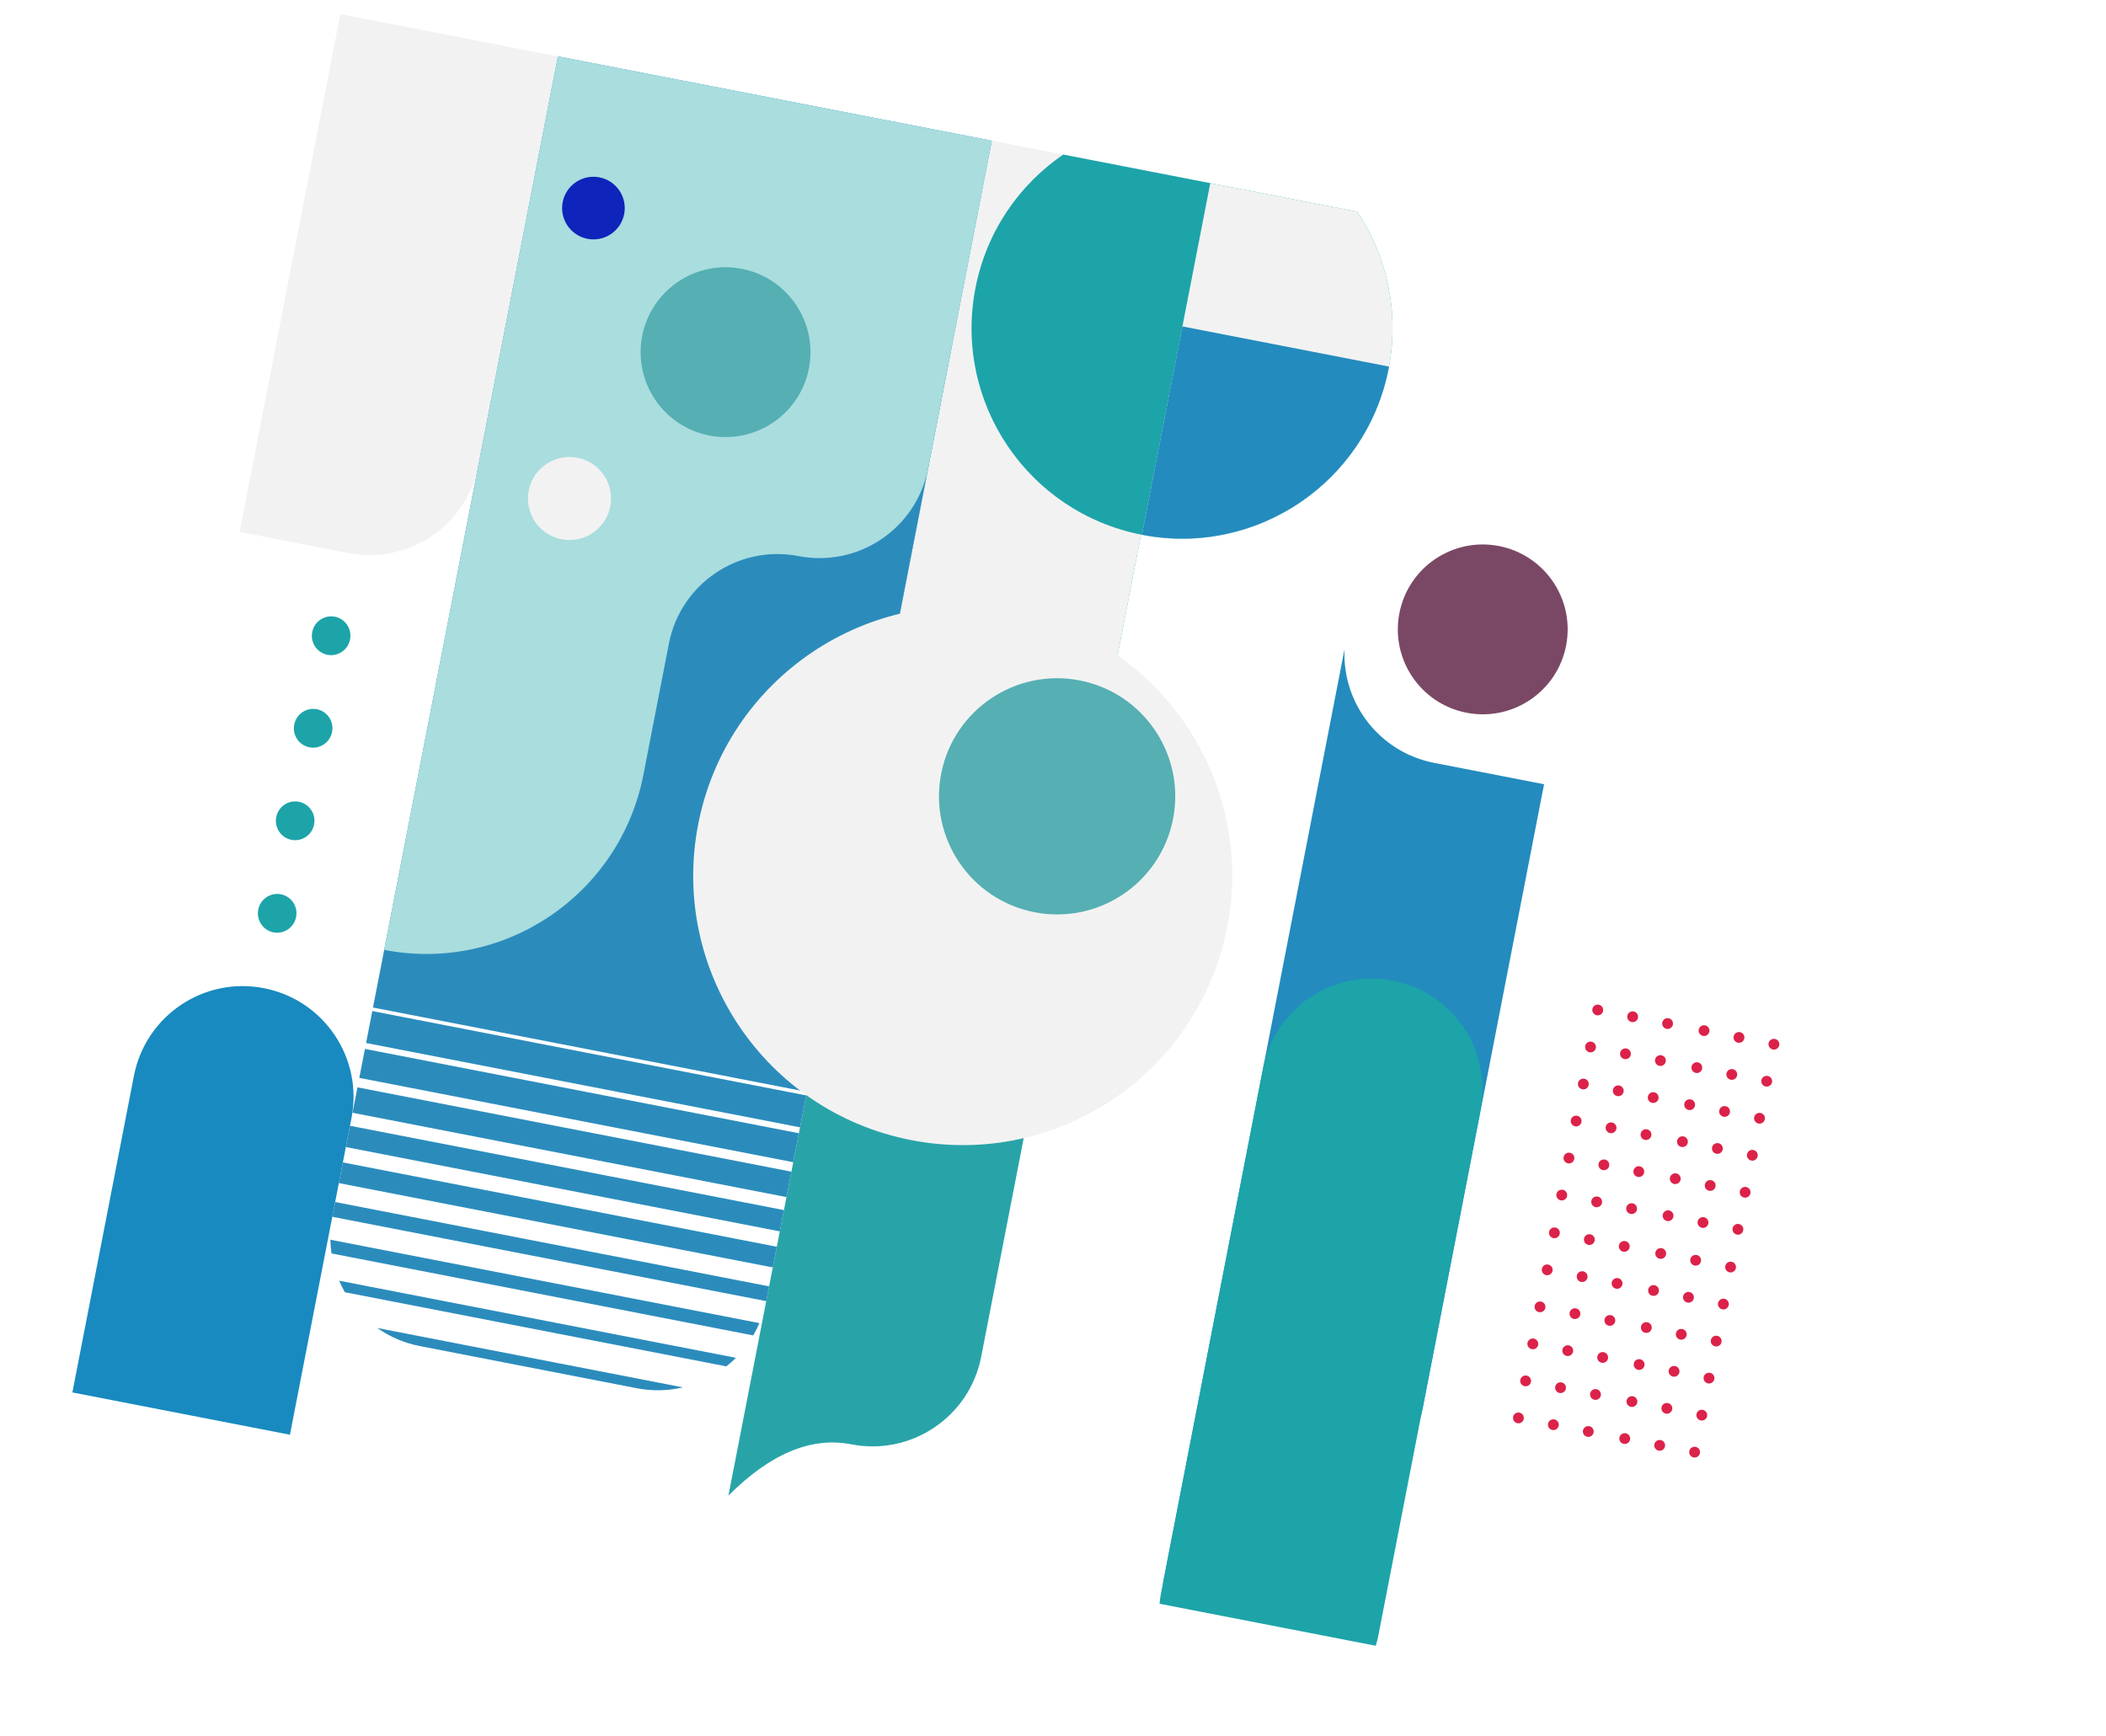
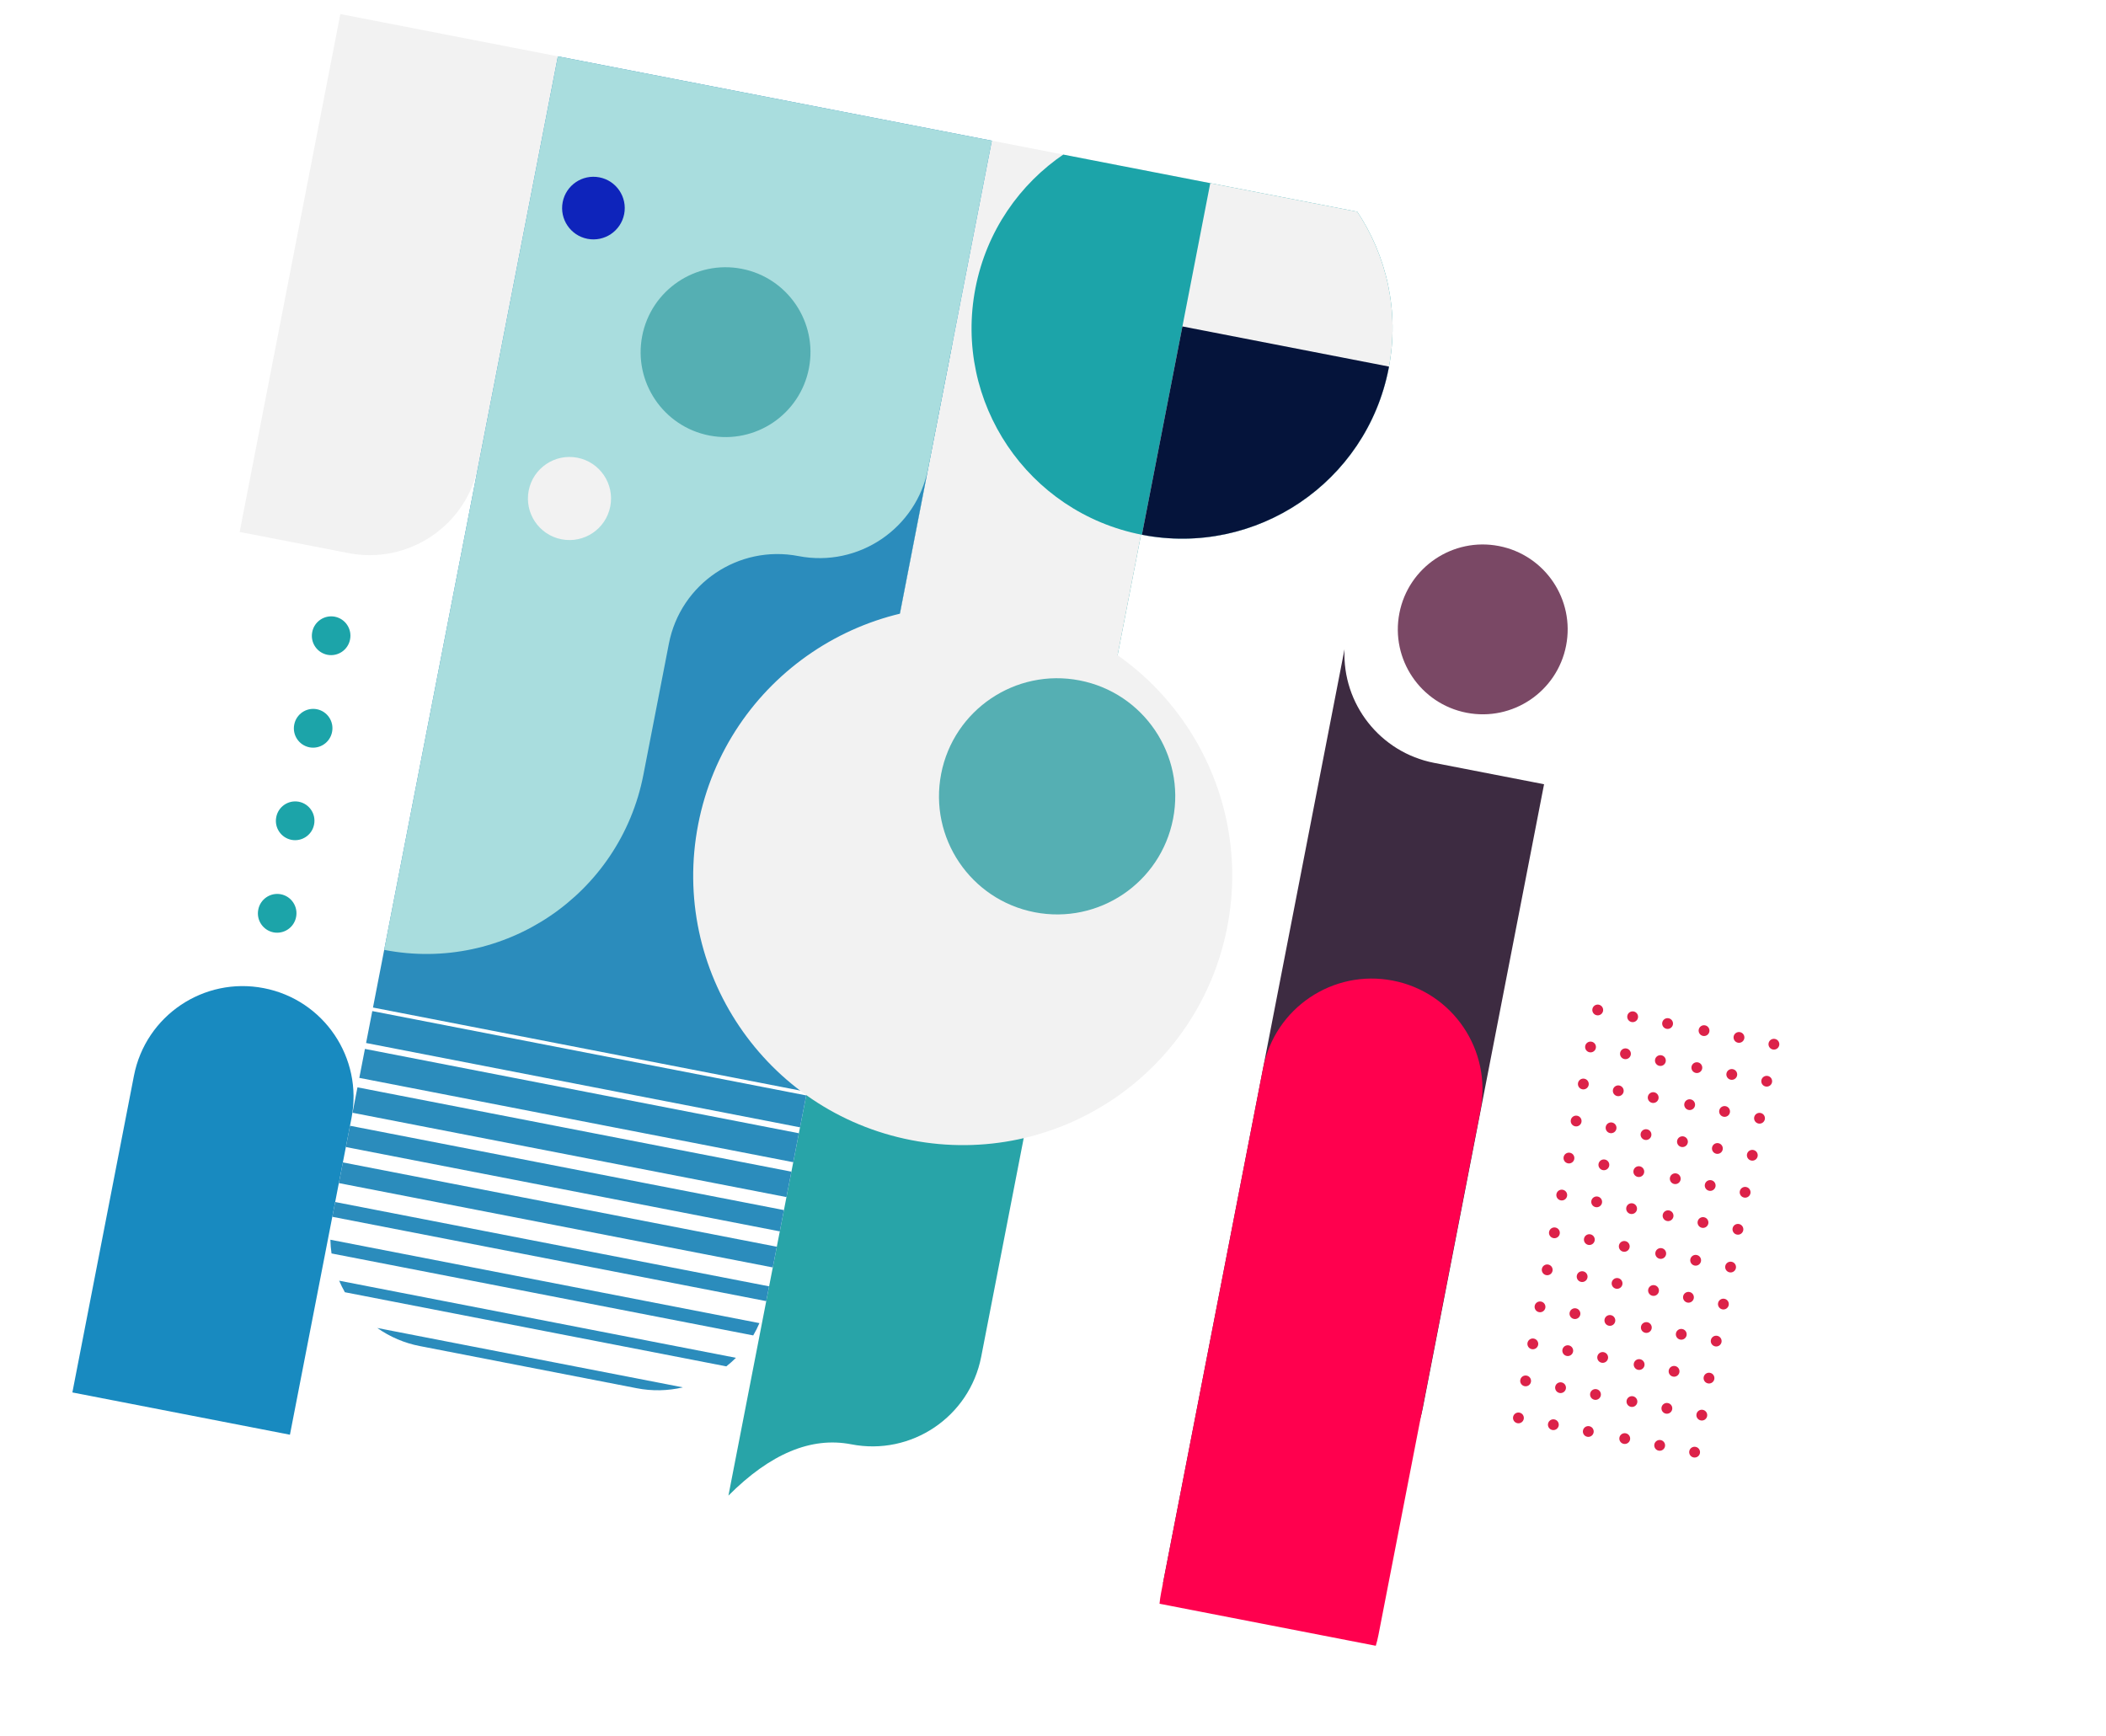
<svg xmlns="http://www.w3.org/2000/svg" width="1731.947" height="1427.508" viewBox="0 0 1731.947 1427.508">
  <defs>
-     <style>.a,.b{fill:#f2f2f2;}.a{clip-rule:evenodd;}.c{fill:#59afb2;}.d{fill:#dc2249;}.e{fill:#7a4865;}.f{fill:#f6cb51;}.g{fill:none;}.h{fill:#238bbe;}.i{fill:#ff004e;}.j{fill:#1ca4a9;}.k{fill:#0e24bb;}.l{fill:#132db8;}.m{clip-path:url(#a);}.n{clip-path:url(#b);}.o{clip-path:url(#c);}.p{fill:#28a4a8;}.q{clip-path:url(#d);}.r{clip-path:url(#e);}.s{fill:#188ac0;}.t{clip-path:url(#f);}.u{fill:#2b8cbc;}.v{clip-path:url(#g);}.w{clip-path:url(#h);}.x{clip-path:url(#i);}.y{fill:#a9ddde;}.z{clip-path:url(#j);}.aa{clip-path:url(#k);}.ab{clip-path:url(#l);}.ac{clip-path:url(#m);}.ad{clip-path:url(#n);}.ae{clip-path:url(#o);}.af{clip-path:url(#p);}.ag{clip-path:url(#q);}.ah{clip-path:url(#r);}.ai{clip-path:url(#s);}.aj{clip-path:url(#t);}.ak{clip-path:url(#v);}.al{clip-path:url(#w);}.am{clip-path:url(#x);}.an{fill:#55afb3;}.ao{clip-path:url(#y);}.ap{clip-path:url(#z);}.aq{clip-path:url(#aa);}.ar{clip-path:url(#ab);}</style>
+     <style>.a,.b{fill:#f2f2f2;}.a{clip-rule:evenodd;}.c{fill:#59afb2;}.d{fill:#dc2249;}.e{fill:#7a4865;}.f{fill:#f6cb51;}.g{fill:none;}.h{fill:#3d2c42;}.i{fill:#ff004e;}.j{fill:#1ca4a9;}.k{fill:#0e24bb;}.l{fill:#132db8;}.m{clip-path:url(#a);}.n{clip-path:url(#b);}.o{clip-path:url(#c);}.p{fill:#28a4a8;}.q{clip-path:url(#d);}.r{clip-path:url(#e);}.s{fill:#188ac0;}.t{clip-path:url(#f);}.u{fill:#2b8cbc;}.v{clip-path:url(#g);}.w{clip-path:url(#h);}.x{clip-path:url(#i);}.y{fill:#a9ddde;}.z{clip-path:url(#j);}.aa{fill:#3d2b41;}.ab{clip-path:url(#k);}.ac{clip-path:url(#l);}.ad{clip-path:url(#m);}.ae{clip-path:url(#n);}.af{clip-path:url(#o);}.ag{clip-path:url(#p);}.ah{clip-path:url(#q);}.ai{clip-path:url(#r);}.aj{clip-path:url(#s);}.ak{clip-path:url(#t);}.al{fill:#05143b;}.am{clip-path:url(#v);}.an{clip-path:url(#w);}.ao{clip-path:url(#x);}.ap{fill:#55afb3;}.aq{clip-path:url(#y);}.ar{clip-path:url(#z);}.as{clip-path:url(#aa);}.at{clip-path:url(#ab);}</style>
    <clipPath id="a">
      <path class="a" d="M0-1442H1539.873V-287.1H0Z" transform="translate(3772 6270)" />
    </clipPath>
    <clipPath id="b">
      <path class="b" d="M134.284-1112.329a91.085,91.085,0,0,1,91.133,91.034v440.016a91.085,91.085,0,0,1-91.133,91.034H43.151v-531.051a91.085,91.085,0,0,1,91.133-91.034Z" transform="translate(-43.151 1112.329)" />
    </clipPath>
    <clipPath id="c">
      <path class="c" d="M511.681-923.287a91.088,91.088,0,0,1,91.133,91.042V-25.008a91.088,91.088,0,0,1-91.134,91.042q-50.331,0-91.133,60.695V-832.244A91.088,91.088,0,0,1,511.681-923.287Z" transform="translate(-420.548 923.287)" />
    </clipPath>
    <clipPath id="d">
      <path class="b" d="M511.681-1200a91.1,91.1,0,0,1,91.134,91.072V-301.42a91.1,91.1,0,0,1-91.134,91.072q-50.331,0-91.133,91.072v-989.652A91.1,91.1,0,0,1,511.681-1200Z" transform="translate(-420.548 1200)" />
    </clipPath>
    <clipPath id="e">
      <path class="d" d="M134.284-430.137A91.085,91.085,0,0,1,225.418-339.1V100.914a91.085,91.085,0,0,1-91.133,91.034H43.151V-339.1A91.085,91.085,0,0,1,134.284-430.137Z" transform="translate(-43.151 430.137)" />
    </clipPath>
    <clipPath id="f">
      <path class="e" d="M532.721-165.707H169.178v-855.1H317.625v-5.217h215.1Zm0,2.972v26.746H169.178v-26.746Zm0,31.7v24.269H169.178v-24.269Zm0,32.194v21.3H169.178v-21.3Zm0,32.194v17.83H169.178v-17.83Zm0,30.708v17.335H169.178V-35.941Zm0,33.184V9.626H169.178V-2.757Zm-2.05,31.2a90.711,90.711,0,0,1-3.071,10.9H174.3a90.7,90.7,0,0,1-3.071-10.9Zm-13.521,31.7a91.5,91.5,0,0,1-6.419,8.42H191.169a91.527,91.527,0,0,1-6.423-8.42Zm-38.2,32.194a90.33,90.33,0,0,1-37.118,7.925H260.064a90.33,90.33,0,0,1-37.118-7.925Z" transform="translate(-169.178 1026.027)" />
    </clipPath>
    <clipPath id="g">
      <path class="f" d="M169.178-1026.2H532.721v338.3a90.954,90.954,0,0,1-90.886,91.022,90.954,90.954,0,0,0-90.886,91.023v109.885c0,100.544-81.382,182.045-181.772,182.045Z" transform="translate(-169.178 1026.204)" />
    </clipPath>
    <clipPath id="h">
      <rect class="g" width="373.449" height="823.173" />
    </clipPath>
    <clipPath id="i">
      <path class="g" d="M169.178-213.445H532.721v-813.267H169.178Z" transform="translate(-169.178 1026.712)" />
    </clipPath>
    <clipPath id="j">
      <path class="h" d="M854.87-658.917v523.15A91.1,91.1,0,0,1,763.736-44.7Q713.4-44.7,672.6,46.377V-736.567a91.155,91.155,0,0,0,90.143,77.65Z" transform="translate(-672.603 736.567)" />
    </clipPath>
    <clipPath id="k">
      <path class="d" d="M763.645-556.849a91,91,0,0,1,91.043,90.96V-26.248a91,91,0,0,1-91.043,90.96A91,91,0,0,1,672.6-26.247V-465.889A91,91,0,0,1,763.645-556.849Z" transform="translate(-672.603 556.849)" />
    </clipPath>
    <clipPath id="l">
      <rect class="d" width="192.173" height="631.991" />
    </clipPath>
    <clipPath id="m">
      <path class="i" d="M672.6,65.236H854.87V-556.849H672.6Z" transform="translate(-672.603 556.849)" />
    </clipPath>
    <clipPath id="n">
      <path class="j" d="M110.37-458.242A15.9,15.9,0,0,1,94.521-474.2a15.9,15.9,0,0,1,15.849-15.96,15.9,15.9,0,0,1,15.849,15.96,15.9,15.9,0,0,1-15.849,15.96Zm0,77.522a15.9,15.9,0,0,1-15.849-15.96,15.9,15.9,0,0,1,15.849-15.96,15.9,15.9,0,0,1,15.849,15.96,15.9,15.9,0,0,1-15.849,15.96Zm0-232.565a15.9,15.9,0,0,1-15.849-15.96,15.9,15.9,0,0,1,15.849-15.961,15.9,15.9,0,0,1,15.849,15.961,15.9,15.9,0,0,1-15.849,15.96Zm0,77.522a15.9,15.9,0,0,1-15.849-15.96,15.9,15.9,0,0,1,15.849-15.96,15.9,15.9,0,0,1,15.849,15.96,15.9,15.9,0,0,1-15.849,15.96Z" transform="translate(-94.52 645.205)" />
    </clipPath>
    <clipPath id="o">
      <path class="k" d="M600.49-671.728c95.6,0,173.093-77.473,173.093-173.04s-77.5-173.041-173.093-173.041S427.4-940.336,427.4-844.767,504.893-671.728,600.49-671.728Z" transform="translate(-427.397 1017.808)" />
    </clipPath>
    <clipPath id="p">
      <rect class="e" width="542.839" height="1126.291" />
    </clipPath>
    <clipPath id="q">
      <path class="g" d="M427.4-671.1H774.1v-346.7H427.4Z" transform="translate(-427.397 1017.808)" />
    </clipPath>
    <clipPath id="r">
      <path class="b" d="M911.489-1026.2V7.853a91.1,91.1,0,0,1-91.1,91.1h-182.2a91.1,91.1,0,0,1-91.1-91.1V-1026.205Z" transform="translate(-547.081 1026.205)" />
    </clipPath>
    <clipPath id="s">
      <path class="b" d="M427.4-671.1H774.1v-346.7H427.4Z" transform="translate(-427.397 1017.808)" />
    </clipPath>
    <clipPath id="t">
      <path class="g" d="M547.081-899.21H720.175v294.472H547.081Z" transform="translate(-547.081 899.21)" />
    </clipPath>
    <clipPath id="v">
      <path class="d" d="M1002.054-401.806a4.443,4.443,0,0,1-4.457-4.431,4.443,4.443,0,0,1,4.457-4.431,4.443,4.443,0,0,1,4.458,4.431,4.443,4.443,0,0,1-4.458,4.431Zm0-31.017a4.443,4.443,0,0,1-4.457-4.431,4.443,4.443,0,0,1,4.457-4.431,4.443,4.443,0,0,1,4.458,4.431,4.443,4.443,0,0,1-4.458,4.432Zm0-31.017a4.443,4.443,0,0,1-4.457-4.431,4.443,4.443,0,0,1,4.457-4.431,4.443,4.443,0,0,1,4.458,4.431,4.443,4.443,0,0,1-4.458,4.431Zm0-31.017a4.442,4.442,0,0,1-4.457-4.431,4.443,4.443,0,0,1,4.457-4.431,4.443,4.443,0,0,1,4.458,4.431,4.443,4.443,0,0,1-4.458,4.431Zm0-31.017a4.443,4.443,0,0,1-4.457-4.431,4.443,4.443,0,0,1,4.457-4.431,4.443,4.443,0,0,1,4.458,4.431A4.443,4.443,0,0,1,1002.054-525.874Zm0-31.017a4.443,4.443,0,0,1-4.457-4.431,4.443,4.443,0,0,1,4.457-4.431,4.443,4.443,0,0,1,4.458,4.431A4.443,4.443,0,0,1,1002.054-556.891ZM972.787-401.806a4.443,4.443,0,0,1-4.458-4.431,4.443,4.443,0,0,1,4.458-4.431,4.443,4.443,0,0,1,4.458,4.431,4.443,4.443,0,0,1-4.454,4.431Zm0-31.017a4.443,4.443,0,0,1-4.458-4.431,4.443,4.443,0,0,1,4.458-4.431,4.443,4.443,0,0,1,4.458,4.431,4.443,4.443,0,0,1-4.454,4.432Zm0-31.017a4.443,4.443,0,0,1-4.458-4.431,4.443,4.443,0,0,1,4.458-4.431,4.443,4.443,0,0,1,4.458,4.431,4.443,4.443,0,0,1-4.454,4.431Zm0-31.017a4.443,4.443,0,0,1-4.458-4.431,4.443,4.443,0,0,1,4.458-4.431,4.443,4.443,0,0,1,4.458,4.431,4.443,4.443,0,0,1-4.454,4.431Zm0-31.017a4.443,4.443,0,0,1-4.458-4.431,4.443,4.443,0,0,1,4.458-4.431,4.443,4.443,0,0,1,4.458,4.431,4.443,4.443,0,0,1-4.454,4.431Zm0-31.017a4.443,4.443,0,0,1-4.458-4.431,4.443,4.443,0,0,1,4.458-4.431,4.443,4.443,0,0,1,4.458,4.431,4.443,4.443,0,0,1-4.454,4.431ZM943.522-401.806a4.443,4.443,0,0,1-4.457-4.431,4.443,4.443,0,0,1,4.457-4.431,4.443,4.443,0,0,1,4.458,4.431,4.443,4.443,0,0,1-4.454,4.431Zm0-31.017a4.443,4.443,0,0,1-4.457-4.431,4.443,4.443,0,0,1,4.457-4.431,4.443,4.443,0,0,1,4.458,4.431,4.443,4.443,0,0,1-4.454,4.432Zm0-31.017a4.443,4.443,0,0,1-4.457-4.431,4.443,4.443,0,0,1,4.457-4.431,4.443,4.443,0,0,1,4.458,4.431,4.443,4.443,0,0,1-4.454,4.431Zm0-31.017a4.443,4.443,0,0,1-4.457-4.431,4.443,4.443,0,0,1,4.457-4.431,4.443,4.443,0,0,1,4.458,4.431,4.443,4.443,0,0,1-4.454,4.431Zm0-31.017a4.443,4.443,0,0,1-4.457-4.431,4.443,4.443,0,0,1,4.457-4.431,4.443,4.443,0,0,1,4.458,4.431,4.443,4.443,0,0,1-4.454,4.431Zm0-31.017a4.443,4.443,0,0,1-4.457-4.431,4.443,4.443,0,0,1,4.457-4.431,4.443,4.443,0,0,1,4.458,4.431,4.443,4.443,0,0,1-4.454,4.431ZM912.982-401.806a4.443,4.443,0,0,1-4.458-4.431,4.443,4.443,0,0,1,4.458-4.431,4.443,4.443,0,0,1,4.458,4.431,4.443,4.443,0,0,1-4.454,4.431Zm0-31.017a4.443,4.443,0,0,1-4.458-4.431,4.443,4.443,0,0,1,4.458-4.431,4.443,4.443,0,0,1,4.458,4.431,4.443,4.443,0,0,1-4.454,4.432Zm0-31.017a4.443,4.443,0,0,1-4.458-4.431,4.443,4.443,0,0,1,4.458-4.431,4.443,4.443,0,0,1,4.458,4.431,4.443,4.443,0,0,1-4.454,4.431Zm0-31.017a4.443,4.443,0,0,1-4.458-4.431,4.443,4.443,0,0,1,4.458-4.431,4.443,4.443,0,0,1,4.458,4.431,4.443,4.443,0,0,1-4.454,4.431Zm0-31.017a4.443,4.443,0,0,1-4.458-4.431,4.443,4.443,0,0,1,4.458-4.431,4.443,4.443,0,0,1,4.458,4.431,4.443,4.443,0,0,1-4.454,4.431Zm0-31.017a4.443,4.443,0,0,1-4.458-4.431,4.443,4.443,0,0,1,4.458-4.431,4.443,4.443,0,0,1,4.458,4.431,4.443,4.443,0,0,1-4.454,4.431ZM883.716-401.806a4.443,4.443,0,0,1-4.458-4.431,4.443,4.443,0,0,1,4.458-4.431,4.443,4.443,0,0,1,4.458,4.431,4.443,4.443,0,0,1-4.454,4.431Zm0-31.017a4.443,4.443,0,0,1-4.458-4.431,4.443,4.443,0,0,1,4.458-4.431,4.443,4.443,0,0,1,4.458,4.431,4.443,4.443,0,0,1-4.454,4.432Zm0-31.017a4.443,4.443,0,0,1-4.458-4.431,4.443,4.443,0,0,1,4.458-4.431,4.443,4.443,0,0,1,4.458,4.431,4.443,4.443,0,0,1-4.454,4.431Zm0-31.017a4.443,4.443,0,0,1-4.458-4.431,4.443,4.443,0,0,1,4.458-4.431,4.443,4.443,0,0,1,4.458,4.431,4.443,4.443,0,0,1-4.454,4.431Zm0-31.017a4.443,4.443,0,0,1-4.458-4.431,4.443,4.443,0,0,1,4.458-4.431,4.443,4.443,0,0,1,4.458,4.431,4.443,4.443,0,0,1-4.454,4.431Zm0-31.017a4.443,4.443,0,0,1-4.458-4.431,4.443,4.443,0,0,1,4.458-4.431,4.443,4.443,0,0,1,4.458,4.431,4.443,4.443,0,0,1-4.454,4.431ZM854.457-401.806A4.443,4.443,0,0,1,850-406.237a4.443,4.443,0,0,1,4.458-4.431,4.443,4.443,0,0,1,4.458,4.431,4.443,4.443,0,0,1-4.458,4.431Zm0-31.017A4.443,4.443,0,0,1,850-437.254a4.443,4.443,0,0,1,4.458-4.431,4.443,4.443,0,0,1,4.458,4.431,4.443,4.443,0,0,1-4.458,4.432Zm0-31.017A4.443,4.443,0,0,1,850-468.271a4.443,4.443,0,0,1,4.458-4.431,4.443,4.443,0,0,1,4.458,4.431,4.443,4.443,0,0,1-4.458,4.431Zm0-31.017A4.443,4.443,0,0,1,850-499.288a4.443,4.443,0,0,1,4.458-4.431,4.443,4.443,0,0,1,4.458,4.431,4.443,4.443,0,0,1-4.458,4.431Zm0-31.017A4.443,4.443,0,0,1,850-530.305a4.443,4.443,0,0,1,4.458-4.431,4.443,4.443,0,0,1,4.458,4.431,4.443,4.443,0,0,1-4.458,4.431Zm0-31.017A4.443,4.443,0,0,1,850-561.322a4.443,4.443,0,0,1,4.458-4.431,4.443,4.443,0,0,1,4.458,4.431,4.443,4.443,0,0,1-4.458,4.431Zm147.6,341.8a4.443,4.443,0,0,1-4.457-4.431,4.443,4.443,0,0,1,4.457-4.431,4.443,4.443,0,0,1,4.458,4.431,4.443,4.443,0,0,1-4.458,4.431Zm0-31.017a4.443,4.443,0,0,1-4.457-4.431,4.443,4.443,0,0,1,4.457-4.431,4.443,4.443,0,0,1,4.458,4.431A4.443,4.443,0,0,1,1002.054-246.1Zm0-31.017a4.443,4.443,0,0,1-4.457-4.431,4.443,4.443,0,0,1,4.457-4.431,4.443,4.443,0,0,1,4.458,4.431A4.443,4.443,0,0,1,1002.054-277.122Zm0-31.017a4.443,4.443,0,0,1-4.457-4.431,4.443,4.443,0,0,1,4.457-4.431,4.443,4.443,0,0,1,4.458,4.431,4.443,4.443,0,0,1-4.458,4.431Zm0-31.017a4.443,4.443,0,0,1-4.457-4.431,4.443,4.443,0,0,1,4.457-4.431,4.443,4.443,0,0,1,4.458,4.431,4.443,4.443,0,0,1-4.458,4.431Zm0-31.017A4.443,4.443,0,0,1,997.6-374.6a4.443,4.443,0,0,1,4.457-4.431,4.443,4.443,0,0,1,4.458,4.431A4.443,4.443,0,0,1,1002.054-370.173ZM972.791-215.087a4.443,4.443,0,0,1-4.458-4.431,4.443,4.443,0,0,1,4.458-4.431,4.443,4.443,0,0,1,4.458,4.431,4.443,4.443,0,0,1-4.458,4.431Zm0-31.017a4.443,4.443,0,0,1-4.458-4.431,4.443,4.443,0,0,1,4.458-4.431,4.443,4.443,0,0,1,4.458,4.431,4.443,4.443,0,0,1-4.458,4.431Zm0-31.017a4.443,4.443,0,0,1-4.458-4.431,4.443,4.443,0,0,1,4.458-4.431,4.443,4.443,0,0,1,4.458,4.431,4.443,4.443,0,0,1-4.458,4.431Zm0-31.017a4.443,4.443,0,0,1-4.458-4.431A4.443,4.443,0,0,1,972.791-317a4.443,4.443,0,0,1,4.458,4.431,4.443,4.443,0,0,1-4.458,4.431Zm0-31.017a4.443,4.443,0,0,1-4.458-4.431,4.443,4.443,0,0,1,4.458-4.431,4.443,4.443,0,0,1,4.458,4.431,4.443,4.443,0,0,1-4.458,4.431Zm0-31.017a4.443,4.443,0,0,1-4.458-4.431,4.443,4.443,0,0,1,4.458-4.431,4.443,4.443,0,0,1,4.458,4.431,4.443,4.443,0,0,1-4.458,4.431ZM943.526-215.087a4.443,4.443,0,0,1-4.458-4.431,4.443,4.443,0,0,1,4.458-4.431,4.443,4.443,0,0,1,4.458,4.431,4.443,4.443,0,0,1-4.458,4.431Zm0-31.017a4.443,4.443,0,0,1-4.458-4.431,4.443,4.443,0,0,1,4.458-4.431,4.443,4.443,0,0,1,4.458,4.431,4.443,4.443,0,0,1-4.458,4.431Zm0-31.017a4.443,4.443,0,0,1-4.458-4.431,4.443,4.443,0,0,1,4.458-4.431,4.443,4.443,0,0,1,4.458,4.431,4.443,4.443,0,0,1-4.458,4.431Zm0-31.017a4.443,4.443,0,0,1-4.458-4.431A4.443,4.443,0,0,1,943.526-317a4.443,4.443,0,0,1,4.458,4.431,4.443,4.443,0,0,1-4.458,4.431Zm0-31.017a4.443,4.443,0,0,1-4.458-4.431,4.443,4.443,0,0,1,4.458-4.431,4.443,4.443,0,0,1,4.458,4.431,4.443,4.443,0,0,1-4.458,4.431Zm0-31.017a4.443,4.443,0,0,1-4.458-4.431,4.443,4.443,0,0,1,4.458-4.431,4.443,4.443,0,0,1,4.458,4.431,4.443,4.443,0,0,1-4.458,4.431Zm-30.54,155.085a4.443,4.443,0,0,1-4.458-4.431,4.443,4.443,0,0,1,4.458-4.431,4.443,4.443,0,0,1,4.457,4.431,4.443,4.443,0,0,1-4.457,4.431Zm0-31.017a4.443,4.443,0,0,1-4.458-4.431,4.443,4.443,0,0,1,4.458-4.431,4.443,4.443,0,0,1,4.457,4.431A4.443,4.443,0,0,1,912.986-246.1Zm0-31.017a4.443,4.443,0,0,1-4.458-4.431,4.443,4.443,0,0,1,4.458-4.431,4.443,4.443,0,0,1,4.457,4.431A4.443,4.443,0,0,1,912.986-277.122Zm0-31.017a4.443,4.443,0,0,1-4.458-4.431A4.443,4.443,0,0,1,912.986-317a4.443,4.443,0,0,1,4.457,4.431,4.443,4.443,0,0,1-4.457,4.431Zm0-31.017a4.443,4.443,0,0,1-4.458-4.431,4.443,4.443,0,0,1,4.458-4.431,4.443,4.443,0,0,1,4.457,4.431,4.443,4.443,0,0,1-4.457,4.431Zm0-31.017a4.443,4.443,0,0,1-4.458-4.431,4.443,4.443,0,0,1,4.458-4.431,4.443,4.443,0,0,1,4.457,4.431A4.443,4.443,0,0,1,912.986-370.173ZM883.72-215.087a4.443,4.443,0,0,1-4.457-4.431,4.443,4.443,0,0,1,4.457-4.431,4.443,4.443,0,0,1,4.458,4.431,4.443,4.443,0,0,1-4.458,4.431Zm0-31.017a4.443,4.443,0,0,1-4.457-4.431,4.443,4.443,0,0,1,4.457-4.431,4.443,4.443,0,0,1,4.458,4.431A4.443,4.443,0,0,1,883.72-246.1Zm0-31.017a4.443,4.443,0,0,1-4.457-4.431,4.443,4.443,0,0,1,4.457-4.431,4.443,4.443,0,0,1,4.458,4.431A4.443,4.443,0,0,1,883.72-277.122Zm0-31.017a4.443,4.443,0,0,1-4.457-4.431A4.443,4.443,0,0,1,883.72-317a4.443,4.443,0,0,1,4.458,4.431,4.443,4.443,0,0,1-4.458,4.431Zm0-31.017a4.443,4.443,0,0,1-4.457-4.431,4.443,4.443,0,0,1,4.457-4.431,4.443,4.443,0,0,1,4.458,4.431,4.443,4.443,0,0,1-4.458,4.431Zm0-31.017a4.443,4.443,0,0,1-4.457-4.431,4.443,4.443,0,0,1,4.457-4.431,4.443,4.443,0,0,1,4.458,4.431A4.443,4.443,0,0,1,883.72-370.173ZM854.457-215.087A4.443,4.443,0,0,1,850-219.518a4.443,4.443,0,0,1,4.458-4.431,4.443,4.443,0,0,1,4.458,4.431,4.443,4.443,0,0,1-4.458,4.431Zm0-31.017A4.443,4.443,0,0,1,850-250.535a4.443,4.443,0,0,1,4.458-4.431,4.443,4.443,0,0,1,4.458,4.431,4.443,4.443,0,0,1-4.458,4.431Zm0-31.017A4.443,4.443,0,0,1,850-281.552a4.443,4.443,0,0,1,4.458-4.431,4.443,4.443,0,0,1,4.458,4.431,4.443,4.443,0,0,1-4.458,4.431Zm0-31.017A4.443,4.443,0,0,1,850-312.57,4.443,4.443,0,0,1,854.457-317a4.443,4.443,0,0,1,4.458,4.431,4.443,4.443,0,0,1-4.458,4.431Zm0-31.017A4.443,4.443,0,0,1,850-343.587a4.443,4.443,0,0,1,4.458-4.431,4.443,4.443,0,0,1,4.458,4.431,4.443,4.443,0,0,1-4.458,4.431Zm0-31.017A4.443,4.443,0,0,1,850-374.6a4.443,4.443,0,0,1,4.458-4.431,4.443,4.443,0,0,1,4.458,4.431,4.443,4.443,0,0,1-4.458,4.431Z" transform="translate(-850 565.754)" />
    </clipPath>
    <clipPath id="w">
      <path class="b" d="M552.434-278.831c122.393,0,221.612-99.189,221.612-221.545S674.827-721.918,552.434-721.918,330.822-622.729,330.822-500.373,430.04-278.831,552.434-278.831Z" transform="translate(-330.822 721.918)" />
    </clipPath>
    <clipPath id="x">
      <path class="l" d="M558.11-496.211a97.134,97.134,0,0,0,97.145-97.131,97.129,97.129,0,0,0-97.145-97.1,97.133,97.133,0,0,0-97.145,97.13,97.131,97.131,0,0,0,97.145,97.1Z" transform="translate(-460.964 690.441)" />
    </clipPath>
    <clipPath id="y">
      <path class="g" d="M316.411-743.89a69.836,69.836,0,0,0,69.836-69.836,69.836,69.836,0,0,0-69.836-69.836,69.836,69.836,0,0,0-69.836,69.836A69.836,69.836,0,0,0,316.411-743.89Z" transform="translate(-246.575 883.561)" />
    </clipPath>
    <clipPath id="z">
      <path class="e" d="M769.151-671.287a69.836,69.836,0,0,0,69.836-69.836,69.836,69.836,0,0,0-69.836-69.836,69.836,69.836,0,0,0-69.836,69.836,69.836,69.836,0,0,0,69.836,69.836Z" transform="translate(-699.315 810.959)" />
    </clipPath>
    <clipPath id="aa">
      <path class="g" d="M213.426-867.668a25.755,25.755,0,0,0,25.755-25.755,25.755,25.755,0,0,0-25.755-25.755,25.755,25.755,0,0,0-25.755,25.755A25.755,25.755,0,0,0,213.426-867.668Z" transform="translate(-187.671 919.178)" />
    </clipPath>
    <clipPath id="ab">
      <path class="b" d="M234.175-691.924A34.175,34.175,0,0,0,268.35-726.1a34.175,34.175,0,0,0-34.175-34.175A34.175,34.175,0,0,0,200-726.1,34.175,34.175,0,0,0,234.175-691.924Z" transform="translate(-200 760.274)" />
    </clipPath>
  </defs>
  <g class="m" transform="translate(-2561.106 -5459.027) rotate(11)">
    <g transform="translate(3832.633 4513.034)">
      <g class="n" transform="translate(0 126.795)">
        <path class="b" d="M39.726-1115.753H231.9v631.991H39.726Z" transform="translate(-44.679 1110.8)" />
      </g>
      <g class="o" transform="translate(545.81 400.195)">
        <path class="p" d="M417.123-926.712H609.3V133.21H417.123Z" transform="translate(-422.076 921.759)" />
      </g>
      <g class="q" transform="translate(545.81)">
        <path class="b" d="M417.123-1203.424H609.3v1090.63H417.123Z" transform="translate(-422.076 1198.472)" />
      </g>
      <g class="r" transform="translate(0 1113.414)">
        <path class="s" d="M39.726-433.562H231.9V198.429H39.726Z" transform="translate(-44.679 428.609)" />
      </g>
      <g class="t" transform="translate(182.267 251.608)">
        <path class="u" d="M165.753-1029.452H539.2v1136.2H165.753Z" transform="translate(-170.706 1024.499)" />
      </g>
      <g class="v" transform="translate(182.267 251.351)">
        <g class="w" transform="translate(-4.953 -5.687)">
          <g class="x" transform="translate(4.953 4.953)">
            <path class="y" d="M165.753-1029.629H539.2v822.182H165.753Z" transform="translate(-170.706 1025.41)" />
          </g>
        </g>
      </g>
      <g class="z" transform="translate(910.344 670.24)">
-         <path class="h" d="M669.178-739.992H861.351V52.858H669.178Z" transform="translate(-674.131 735.039)" />
+         <path class="aa" d="M669.178-739.992H861.351V52.858H669.178Z" transform="translate(-674.131 735.039)" />
      </g>
-       <g class="aa" transform="translate(910.344 930.156)">
-         <g class="ab" transform="translate(-4.953 -4.953)">
-           <g class="ac" transform="translate(4.953 4.953)">
-             <path class="j" d="M669.178-560.274H861.169V71.194H669.178Z" transform="translate(-674.131 555.321)" />
+       <g class="ab" transform="translate(910.344 930.156)">
+         <g class="ac" transform="translate(-4.953 -4.953)">
+           <g class="ad" transform="translate(4.953 4.953)">
+             <path class="i" d="M669.178-560.274H861.169V71.194H669.178Z" transform="translate(-674.131 555.321)" />
          </g>
        </g>
      </g>
-       <g class="ad" transform="translate(74.294 802.371)">
+       <g class="ae" transform="translate(74.294 802.371)">
        <path class="j" d="M91.1-648.63h41.6v274.391H91.1Z" transform="translate(-96.049 643.677)" />
      </g>
-       <g class="ae" transform="translate(555.716 263.495)">
-         <g class="af" transform="translate(-4.953 -12.878)">
-           <g class="ag" transform="translate(4.953 12.878)">
+       <g class="af" transform="translate(555.716 263.495)">
+         <g class="ag" transform="translate(-4.953 -12.878)">
+           <g class="ah" transform="translate(4.953 12.878)">
            <path class="j" d="M423.973-1021.233H780.065v355.986H423.973Z" transform="translate(-428.925 1016.28)" />
          </g>
-           <g class="ah" transform="translate(178.046 0.733)">
-             <g class="ai" transform="translate(-173.093 12.145)">
+           <g class="ai" transform="translate(178.046 0.733)">
+             <g class="aj" transform="translate(-173.093 12.145)">
              <path class="b" d="M543.657-1029.629H917.97V105.437H543.657Z" transform="translate(-375.516 1012.533)" />
            </g>
          </g>
-           <g class="aj" transform="translate(178.046 184.4)">
-             <g class="ag" transform="translate(-173.093 -171.522)">
-               <path class="h" d="M543.657-902.635h183v304.378h-183Z" transform="translate(-375.516 1069.204)" />
+           <g class="ak" transform="translate(178.046 184.4)">
+             <g class="ah" transform="translate(-173.093 -171.522)">
+               <path class="al" d="M543.657-902.635h183v304.378h-183Z" transform="translate(-375.516 1069.204)" />
            </g>
          </g>
        </g>
      </g>
-       <g class="ak" transform="translate(1166.905 917.278)">
+       <g class="am" transform="translate(1166.905 917.278)">
        <path class="d" d="M846.575-569.178h166.418v360.572H846.575Z" transform="translate(-851.528 564.225)" />
      </g>
-       <g class="al" transform="translate(416.044 691.426)">
+       <g class="an" transform="translate(416.044 691.426)">
        <path class="b" d="M327.4-725.342h453.13v452.993H327.4Z" transform="translate(-332.35 720.389)" />
      </g>
-       <g class="am" transform="translate(604.263 736.949)">
-         <path class="an" d="M457.54-693.866h204.2V-489.73H457.54Z" transform="translate(-462.493 688.913)" />
+       <g class="ao" transform="translate(604.263 736.949)">
+         <path class="ap" d="M457.54-693.866h204.2V-489.73H457.54Z" transform="translate(-462.493 688.913)" />
      </g>
-       <g class="ao" transform="translate(294.203 457.649)">
-         <path class="an" d="M243.151-886.986H392.728v149.578H243.151Z" transform="translate(-248.104 882.033)" />
+       <g class="aq" transform="translate(294.203 457.649)">
+         <path class="ap" d="M243.151-886.986H392.728v149.578H243.151Z" transform="translate(-248.104 882.033)" />
      </g>
-       <g class="ap" transform="translate(948.977 562.651)">
+       <g class="ar" transform="translate(948.977 562.651)">
        <path class="e" d="M695.89-814.383H845.468v149.578H695.89Z" transform="translate(-700.843 809.43)" />
      </g>
-       <g class="aq" transform="translate(209.013 406.139)">
+       <g class="as" transform="translate(209.013 406.139)">
        <path class="k" d="M184.247-922.6h61.416v61.416H184.247Z" transform="translate(-189.199 917.65)" />
      </g>
-       <g class="ar" transform="translate(226.843 635.953)">
+       <g class="at" transform="translate(226.843 635.953)">
        <path class="b" d="M196.575-763.7h78.256v78.256H196.575Z" transform="translate(-201.528 758.746)" />
      </g>
    </g>
  </g>
</svg>
